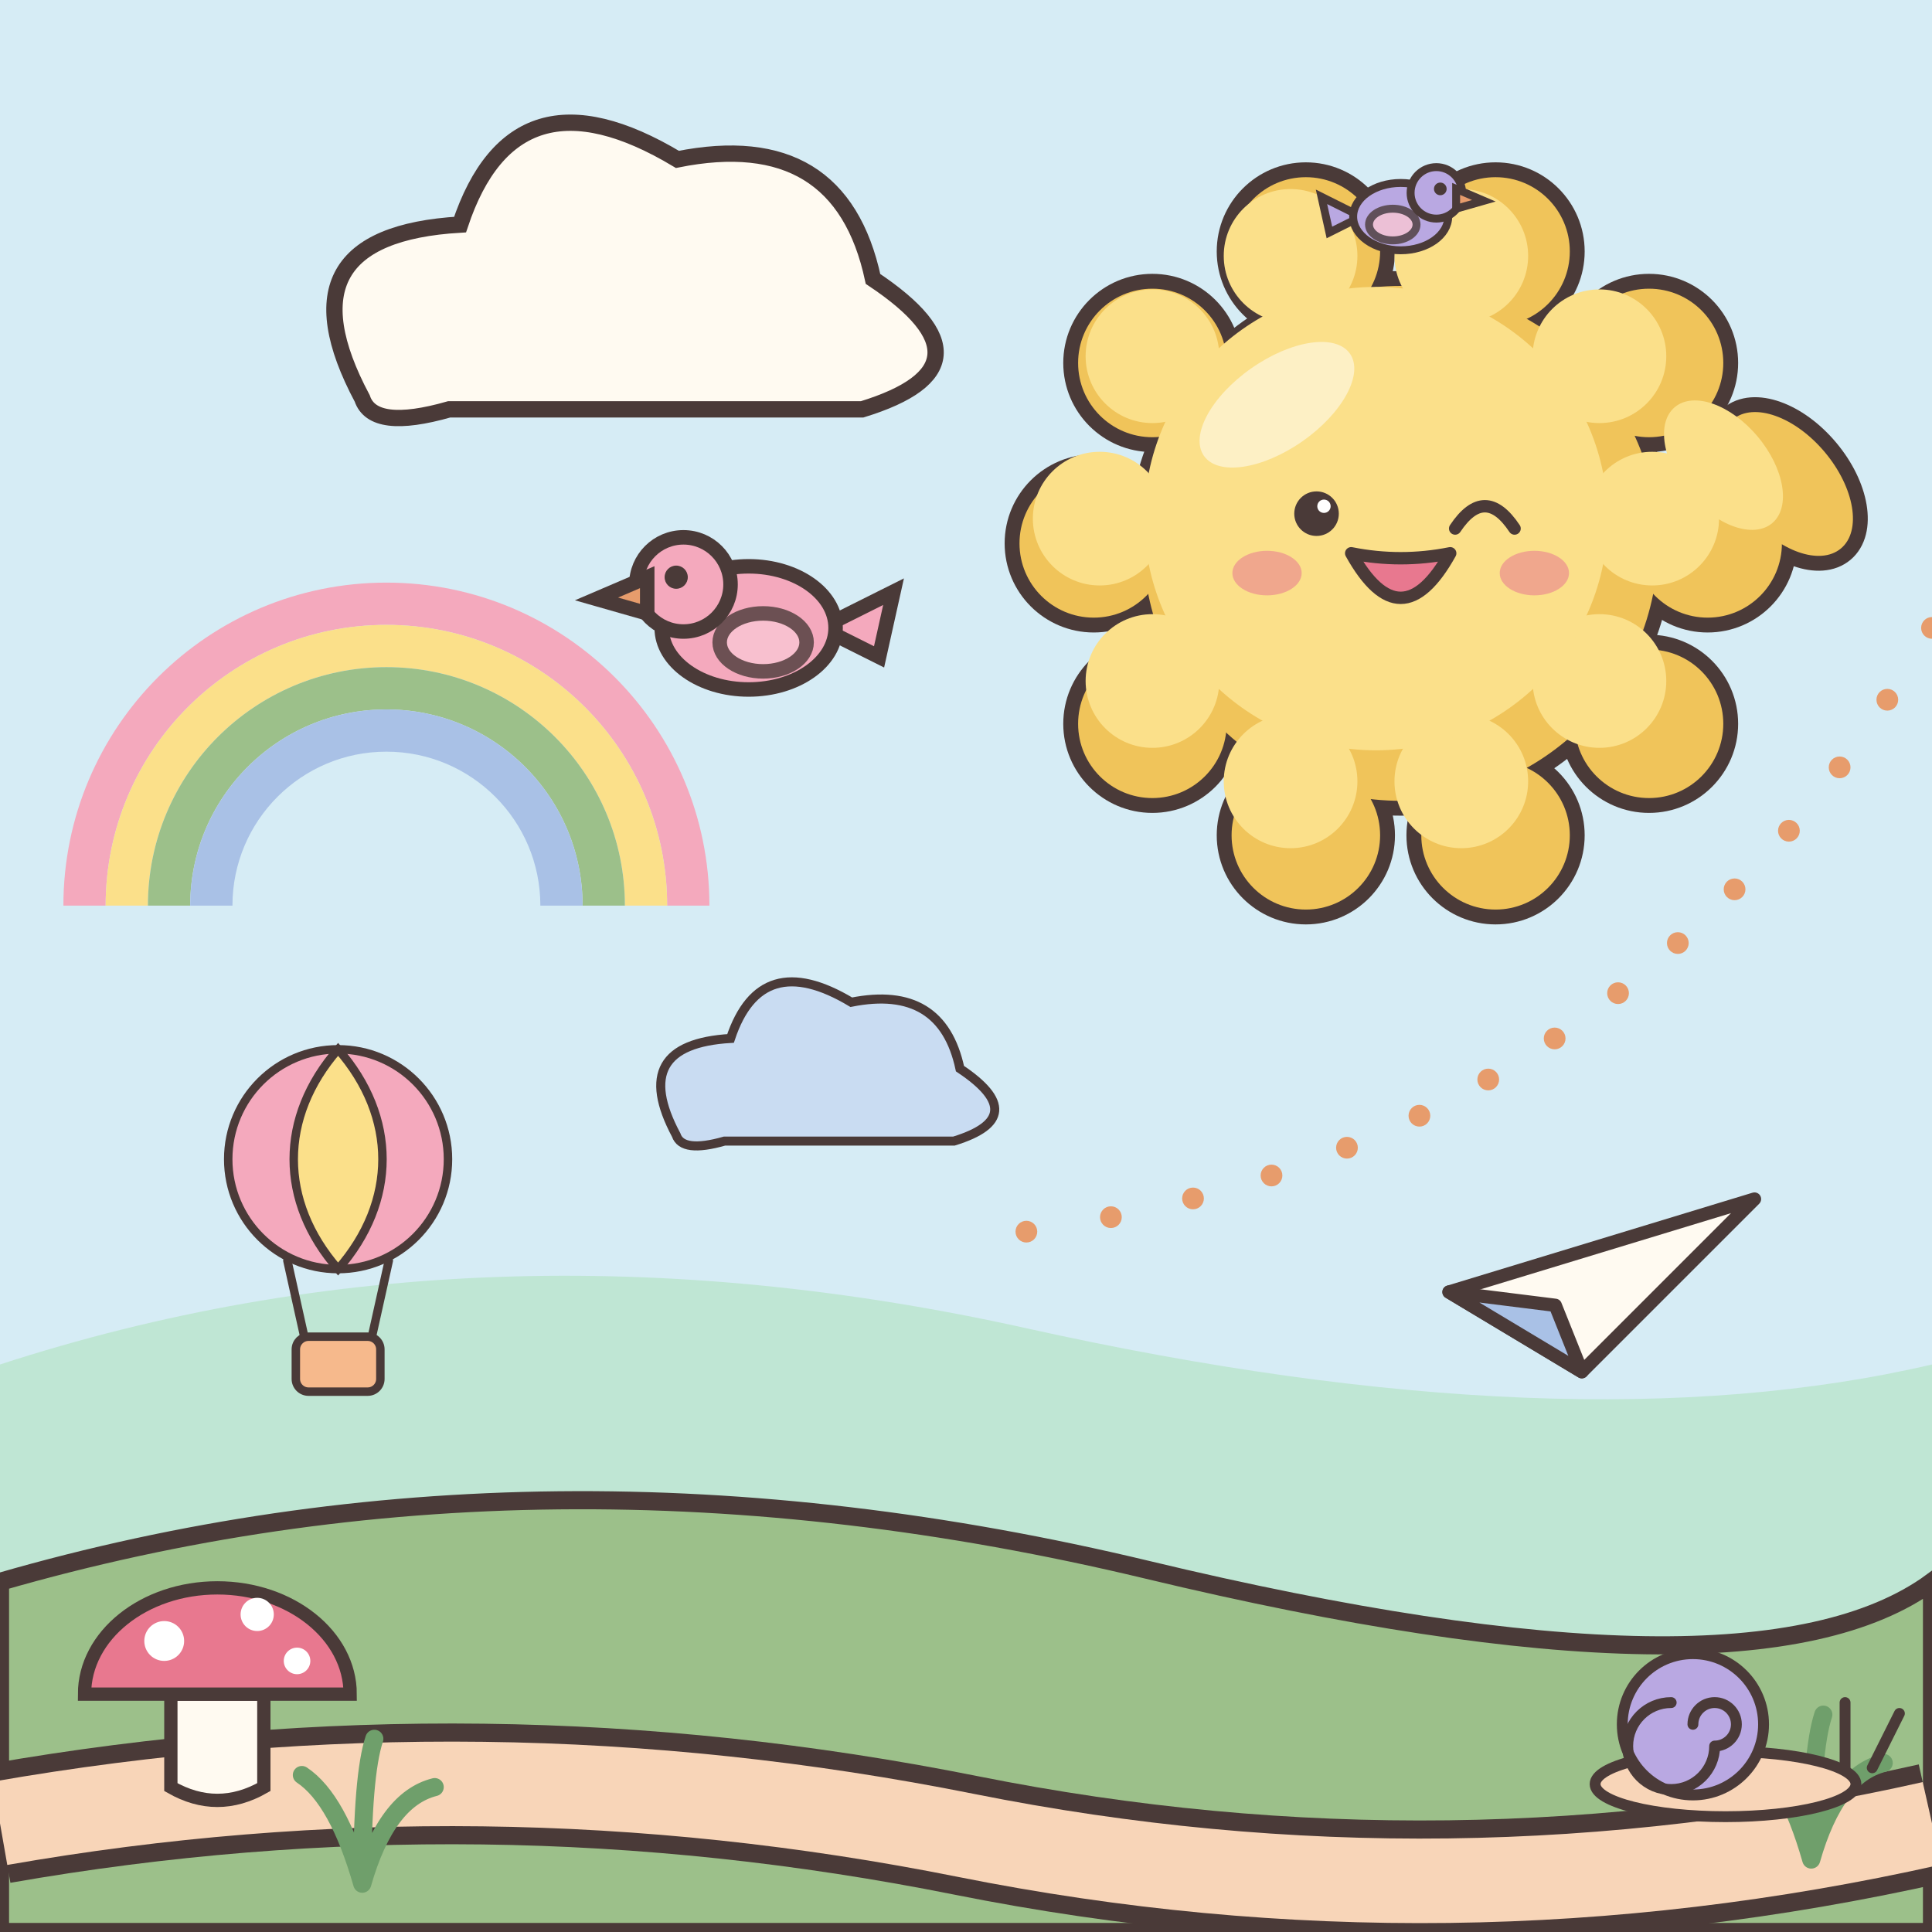
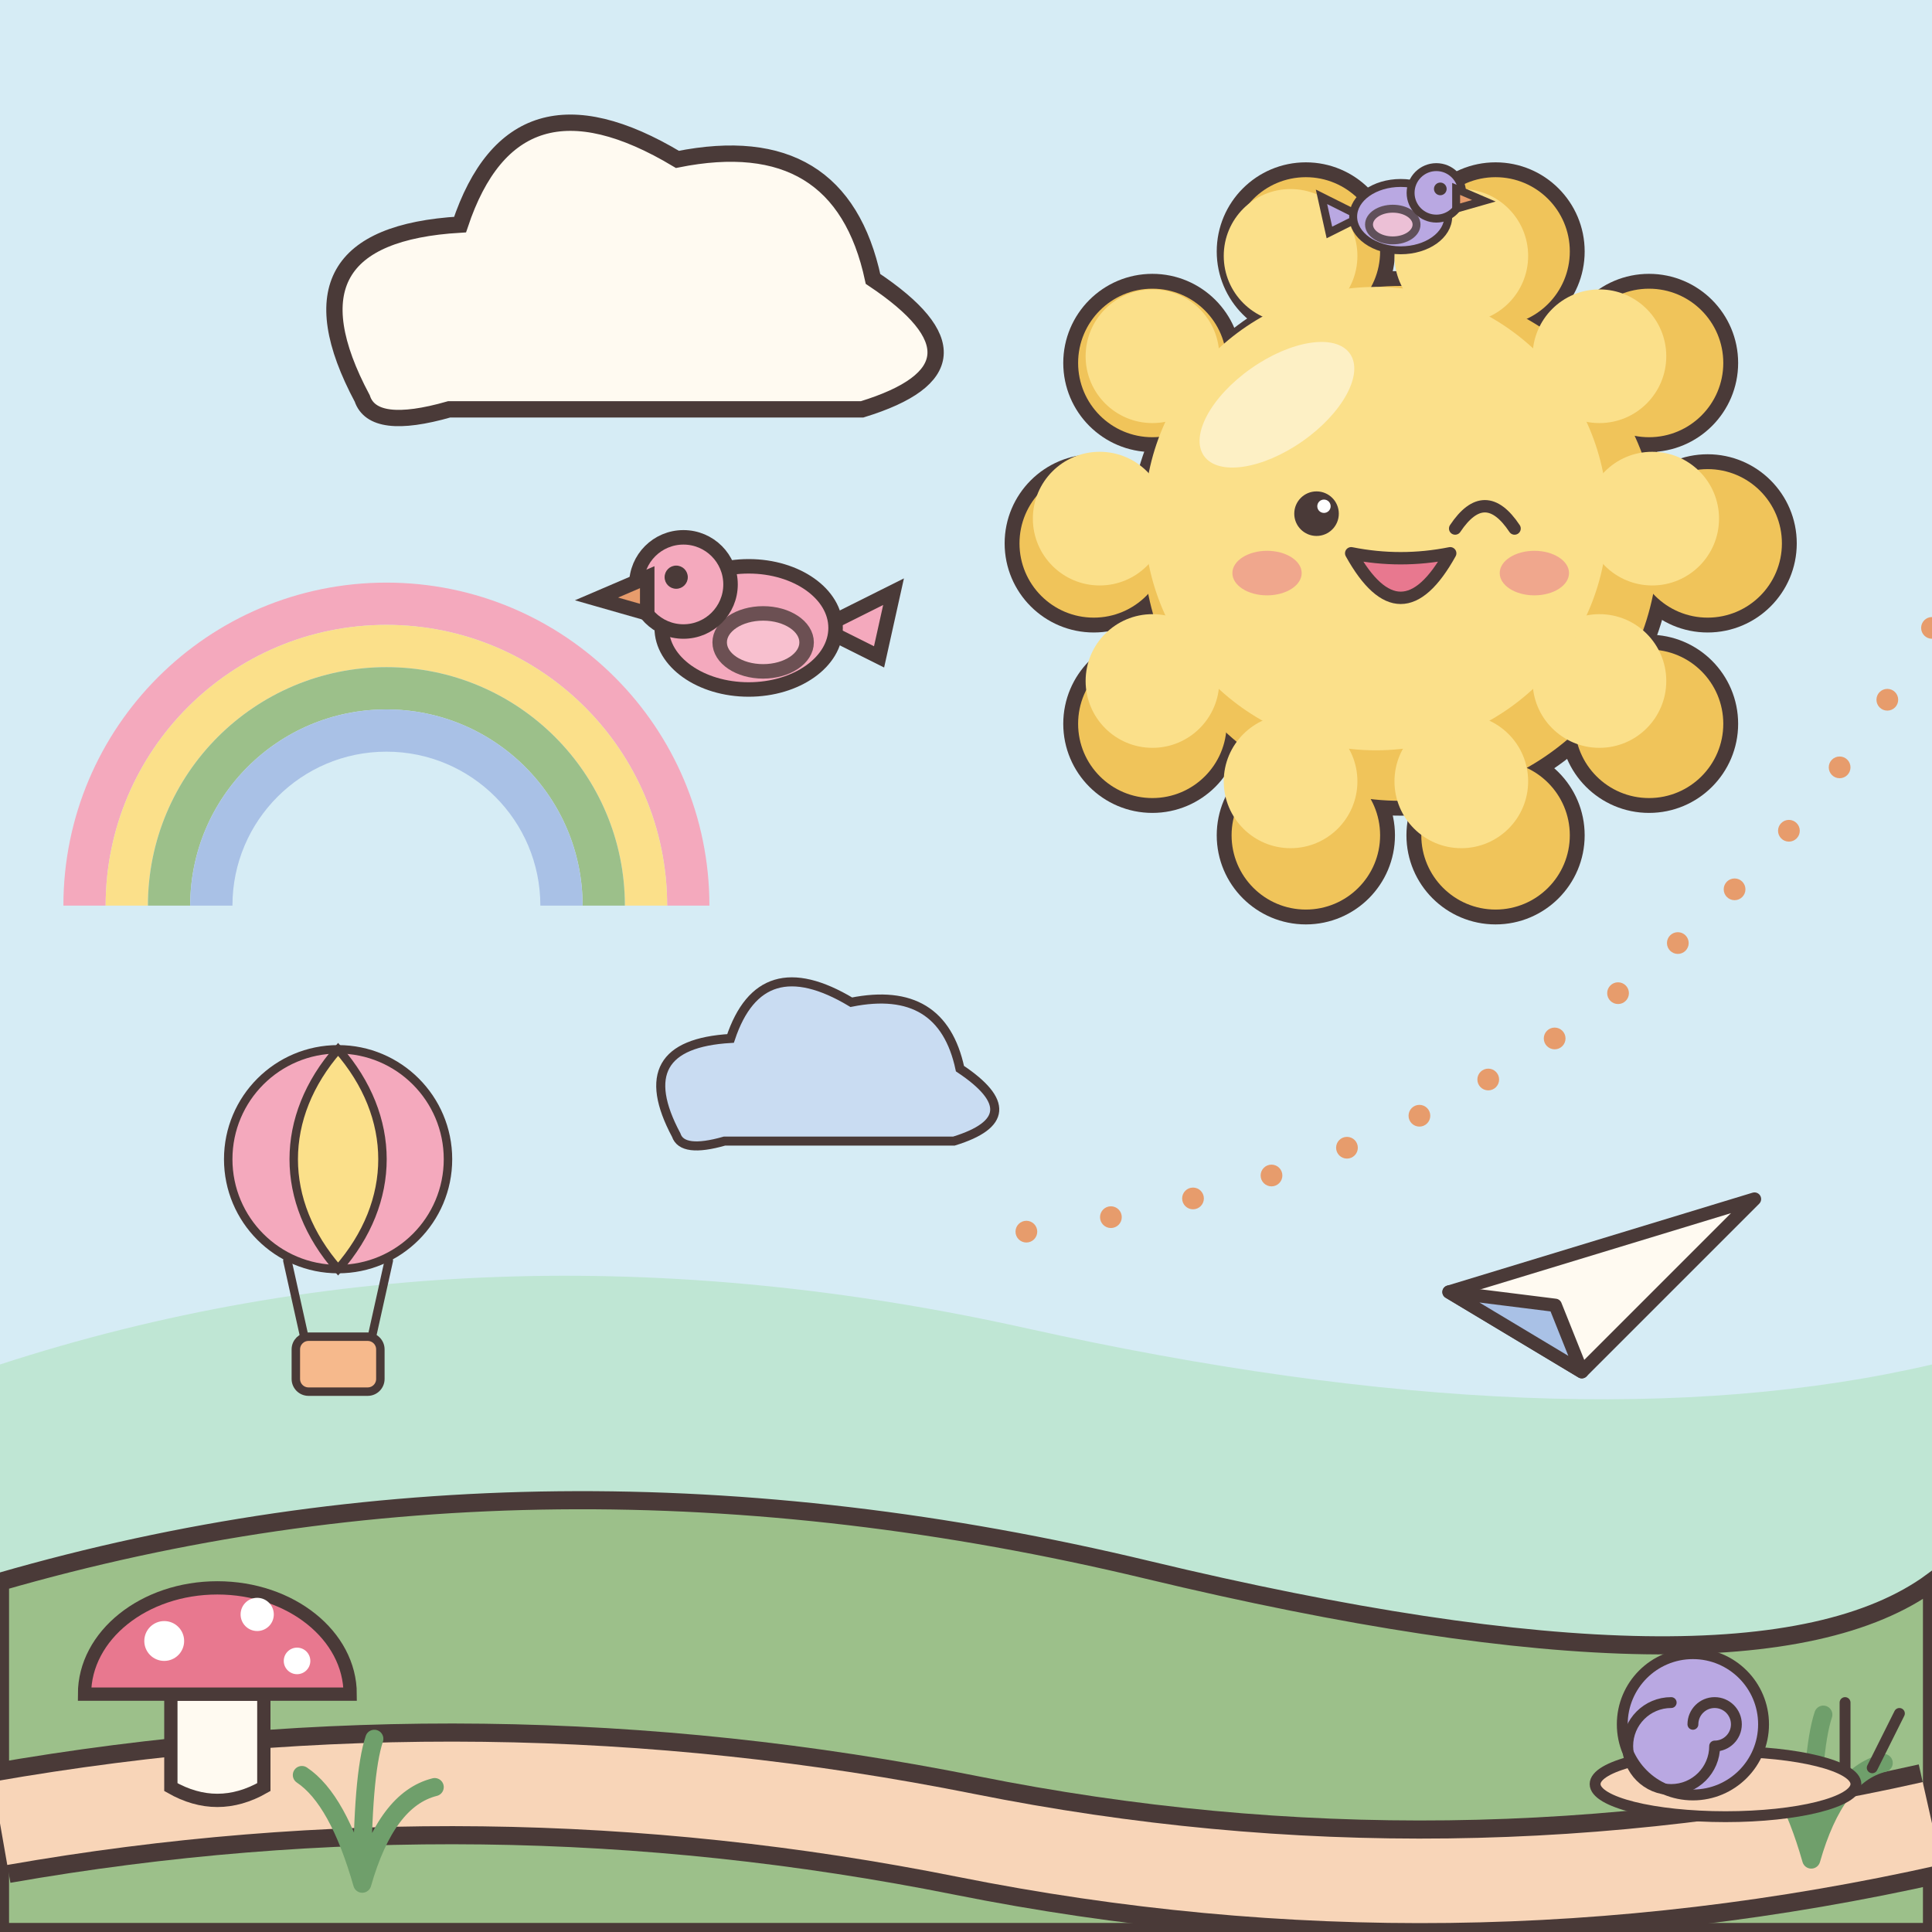
<svg xmlns="http://www.w3.org/2000/svg" width="320" height="320" viewBox="0 0 320 320">
  <rect width="320" height="320" fill="#d6ecf5" />
  <path d="M14 150A50 50 0 0 1 114 150" fill="none" stroke="#f4a9bd" stroke-width="7" />
  <path d="M21 150A43 43 0 0 1 107 150" fill="none" stroke="#fbe08a" stroke-width="7" />
  <path d="M28 150A36 36 0 0 1 100 150" fill="none" stroke="#9cc08a" stroke-width="7" />
  <path d="M35 150A29 29 0 0 1 93 150" fill="none" stroke="#a9c1e6" stroke-width="7" />
  <g transform="translate(60 66) scale(0.9)">
    <path transform="translate(-30 -80)" d="M30 80Q14 50 48 48Q58 18 88 36Q118 30 124 58Q148 74 122 82H46Q32 86 30 80Z" fill="#fffaf1" stroke="#4a3a38" stroke-width="3" />
  </g>
  <g transform="translate(124 104) scale(1.2)">
    <g transform="scale(-1 1)">
      <path d="M-10 0L-20 -5L-18 4Z" fill="#f4a9bd" stroke="#4a3a38" stroke-width="2" />
      <ellipse rx="12" ry="8.5" fill="#f4a9bd" stroke="#4a3a38" stroke-width="2" />
      <circle cx="9" cy="-6" r="6.5" fill="#f4a9bd" stroke="#4a3a38" stroke-width="2" />
      <path d="M14 -7L21 -4L14 -2Z" fill="#e79c6c" stroke="#4a3a38" stroke-width="2" />
      <ellipse cx="-2" cy="2" rx="6" ry="4" fill="#f9c6d3" stroke="#4a3a38" stroke-width="2" opacity=".8" />
      <circle cx="10" cy="-7" r="1.6" fill="#4a3a38" />
    </g>
  </g>
  <g transform="translate(112 188) scale(0.5)">
    <path transform="translate(-30 -80)" d="M30 80Q14 50 48 48Q58 18 88 36Q118 30 124 58Q148 74 122 82H46Q32 86 30 80Z" fill="#c9dcf2" stroke="#4a3a38" stroke-width="3" />
  </g>
  <circle cx="170.0" cy="204.0" r="1.8" fill="#e79c6c" />
  <circle cx="184.0" cy="201.6" r="1.8" fill="#e79c6c" />
  <circle cx="197.6" cy="198.5" r="1.8" fill="#e79c6c" />
  <circle cx="210.6" cy="194.7" r="1.8" fill="#e79c6c" />
  <circle cx="223.1" cy="190.1" r="1.8" fill="#e79c6c" />
  <circle cx="235.1" cy="184.8" r="1.8" fill="#e79c6c" />
  <circle cx="246.5" cy="178.8" r="1.8" fill="#e79c6c" />
  <circle cx="257.5" cy="172.0" r="1.8" fill="#e79c6c" />
  <circle cx="268.0" cy="164.5" r="1.8" fill="#e79c6c" />
  <circle cx="277.9" cy="156.2" r="1.8" fill="#e79c6c" />
  <circle cx="287.3" cy="147.3" r="1.8" fill="#e79c6c" />
  <circle cx="296.3" cy="137.6" r="1.8" fill="#e79c6c" />
  <circle cx="304.7" cy="127.1" r="1.8" fill="#e79c6c" />
  <circle cx="312.6" cy="115.9" r="1.8" fill="#e79c6c" />
  <circle cx="320.0" cy="104.0" r="1.8" fill="#e79c6c" />
  <path d="M0 226Q80 200 170 220T320 226V320H0Z" fill="#bfe6d4" />
  <path d="M0 262Q90 236 190 260T320 262V320H0Z" fill="#9cc08a" stroke="#4a3a38" stroke-width="3" />
  <path d="M0 302Q80 288 160 304T320 302" fill="none" stroke="#4a3a38" stroke-width="20" />
  <path d="M0 302Q80 288 160 304T320 302" fill="none" stroke="#f8d5b8" stroke-width="14" />
  <g transform="translate(56 192) scale(0.7)">
    <path d="M-12 24L-8 42M12 24L8 42" fill="none" stroke="#4a3a38" stroke-width="2" stroke-linecap="round" stroke-linejoin="round" />
    <rect x="-10" y="42" width="20" height="13" rx="3" fill="#f6b98c" stroke="#4a3a38" stroke-width="2" />
    <circle r="26" fill="#f4a9bd" stroke="#4a3a38" stroke-width="2" />
    <path d="M0 -26C-14 -10 -14 10 0 26C14 10 14 -10 0 -26Z" fill="#fbe08a" stroke="#4a3a38" stroke-width="2" />
  </g>
  <g transform="translate(240 214) scale(1.1)">
    <path d="M0 0L46 -14L20 12Z" fill="#fffaf1" stroke="#4a3a38" stroke-width="2" stroke-linejoin="round" />
    <path d="M0 0L20 12L16 2Z" fill="#a9c1e6" stroke="#4a3a38" stroke-width="2" stroke-linejoin="round" />
  </g>
  <g transform="translate(36 296) scale(1.1)">
    <path d="M-7 0V-14H7V0Q0 4 -7 0Z" fill="#fffaf1" stroke="#4a3a38" stroke-width="2" />
    <path d="M-20 -14A20 16 0 0 1 20 -14Z" fill="#e8788f" stroke="#4a3a38" stroke-width="2" />
    <circle cx="-8" cy="-22" r="3" fill="#fff" />
    <circle cx="6" cy="-26" r="2.5" fill="#fff" />
    <circle cx="12" cy="-19" r="2" fill="#fff" />
  </g>
  <path d="M60 312q-4-14-10-18M60 312q0-18 2-24M60 312q4-14 12-16" fill="none" stroke="#6f9f6b" stroke-width="3" stroke-linecap="round" stroke-linejoin="round" />
  <path d="M300 308q-4-14-10-18M300 308q0-18 2-24M300 308q4-14 12-16" fill="none" stroke="#6f9f6b" stroke-width="3" stroke-linecap="round" stroke-linejoin="round" />
  <g transform="translate(284 300) scale(0.9)">
    <ellipse cx="2" cy="-5" rx="24" ry="6" fill="#f8d5b8" stroke="#4a3a38" stroke-width="2" />
    <path d="M24 -8V-20M29 -8L34 -18" fill="none" stroke="#4a3a38" stroke-width="2" stroke-linecap="round" stroke-linejoin="round" />
    <circle cx="-4" cy="-16" r="13" fill="#b9a8e2" stroke="#4a3a38" stroke-width="2" />
    <path d="M-4 -16a4 4 0 1 1 4 4a8 8 0 1 1-8-8" fill="none" stroke="#4a3a38" stroke-width="2" stroke-linecap="round" stroke-linejoin="round" />
  </g>
  <g transform="translate(100.8 -49.4) scale(0.82)">
    <g stroke="#4a3a38" stroke-width="6" stroke-linejoin="round" fill="#4a3a38">
      <circle cx="222" cy="170" r="15" />
      <circle cx="210.159" cy="206.443" r="15" />
      <circle cx="179.159" cy="228.966" r="15" />
      <circle cx="140.841" cy="228.966" r="15" />
      <circle cx="109.841" cy="206.443" r="15" />
      <circle cx="98" cy="170" r="15" />
      <circle cx="109.841" cy="133.557" r="15" />
      <circle cx="140.841" cy="111.034" r="15" />
      <circle cx="179.159" cy="111.034" r="15" />
      <circle cx="210.159" cy="133.557" r="15" />
      <circle cx="160" cy="170" r="52" />
-       <ellipse cx="238" cy="158" rx="10" ry="17" transform="rotate(-40 238 158)" />
    </g>
    <g fill="#f0c45a">
      <circle cx="222" cy="170" r="15" />
      <circle cx="210.159" cy="206.443" r="15" />
      <circle cx="179.159" cy="228.966" r="15" />
      <circle cx="140.841" cy="228.966" r="15" />
      <circle cx="109.841" cy="206.443" r="15" />
      <circle cx="98" cy="170" r="15" />
      <circle cx="109.841" cy="133.557" r="15" />
      <circle cx="140.841" cy="111.034" r="15" />
      <circle cx="179.159" cy="111.034" r="15" />
      <circle cx="210.159" cy="133.557" r="15" />
      <circle cx="160" cy="170" r="52" />
-       <ellipse cx="238" cy="158" rx="10" ry="17" transform="rotate(-40 238 158)" />
    </g>
    <g fill="#fbe08a" transform="translate(11.0 12.0) scale(0.9)">
      <circle cx="222" cy="170" r="15" />
      <circle cx="210.159" cy="206.443" r="15" />
      <circle cx="179.159" cy="228.966" r="15" />
      <circle cx="140.841" cy="228.966" r="15" />
      <circle cx="109.841" cy="206.443" r="15" />
      <circle cx="98" cy="170" r="15" />
      <circle cx="109.841" cy="133.557" r="15" />
      <circle cx="140.841" cy="111.034" r="15" />
      <circle cx="179.159" cy="111.034" r="15" />
      <circle cx="210.159" cy="133.557" r="15" />
      <circle cx="160" cy="170" r="52" />
-       <ellipse cx="238" cy="158" rx="10" ry="17" transform="rotate(-40 238 158)" />
    </g>
    <ellipse cx="135" cy="142" rx="18" ry="9" fill="#fff" opacity=".5" transform="rotate(-35 135 142)" />
    <circle cx="143" cy="164" r="4.5" fill="#4a3a38" />
    <circle cx="144.5" cy="162.5" r="1.35" fill="#fff" />
    <path d="M171 167Q177 158 183 167" fill="none" stroke="#4a3a38" stroke-width="2.5" stroke-linecap="round" stroke-linejoin="round" />
    <ellipse cx="133" cy="176" rx="7" ry="4.5" fill="#e8788f" opacity=".55" />
    <ellipse cx="187" cy="176" rx="7" ry="4.5" fill="#e8788f" opacity=".55" />
    <path d="M150 172Q160 174 170 172Q160 190 150 172Z" fill="#e8788f" stroke="#4a3a38" stroke-width="2.5" stroke-linejoin="round" />
    <g transform="translate(160 104) scale(0.8)">
      <g transform="scale(1 1)">
        <path d="M-10 0L-20 -5L-18 4Z" fill="#b9a8e2" stroke="#4a3a38" stroke-width="2" />
        <ellipse rx="12" ry="8.5" fill="#b9a8e2" stroke="#4a3a38" stroke-width="2" />
        <circle cx="9" cy="-6" r="6.5" fill="#b9a8e2" stroke="#4a3a38" stroke-width="2" />
        <path d="M14 -7L21 -4L14 -2Z" fill="#e79c6c" stroke="#4a3a38" stroke-width="2" />
        <ellipse cx="-2" cy="2" rx="6" ry="4" fill="#f9c6d3" stroke="#4a3a38" stroke-width="2" opacity=".8" />
        <circle cx="10" cy="-7" r="1.6" fill="#4a3a38" />
      </g>
    </g>
  </g>
</svg>
